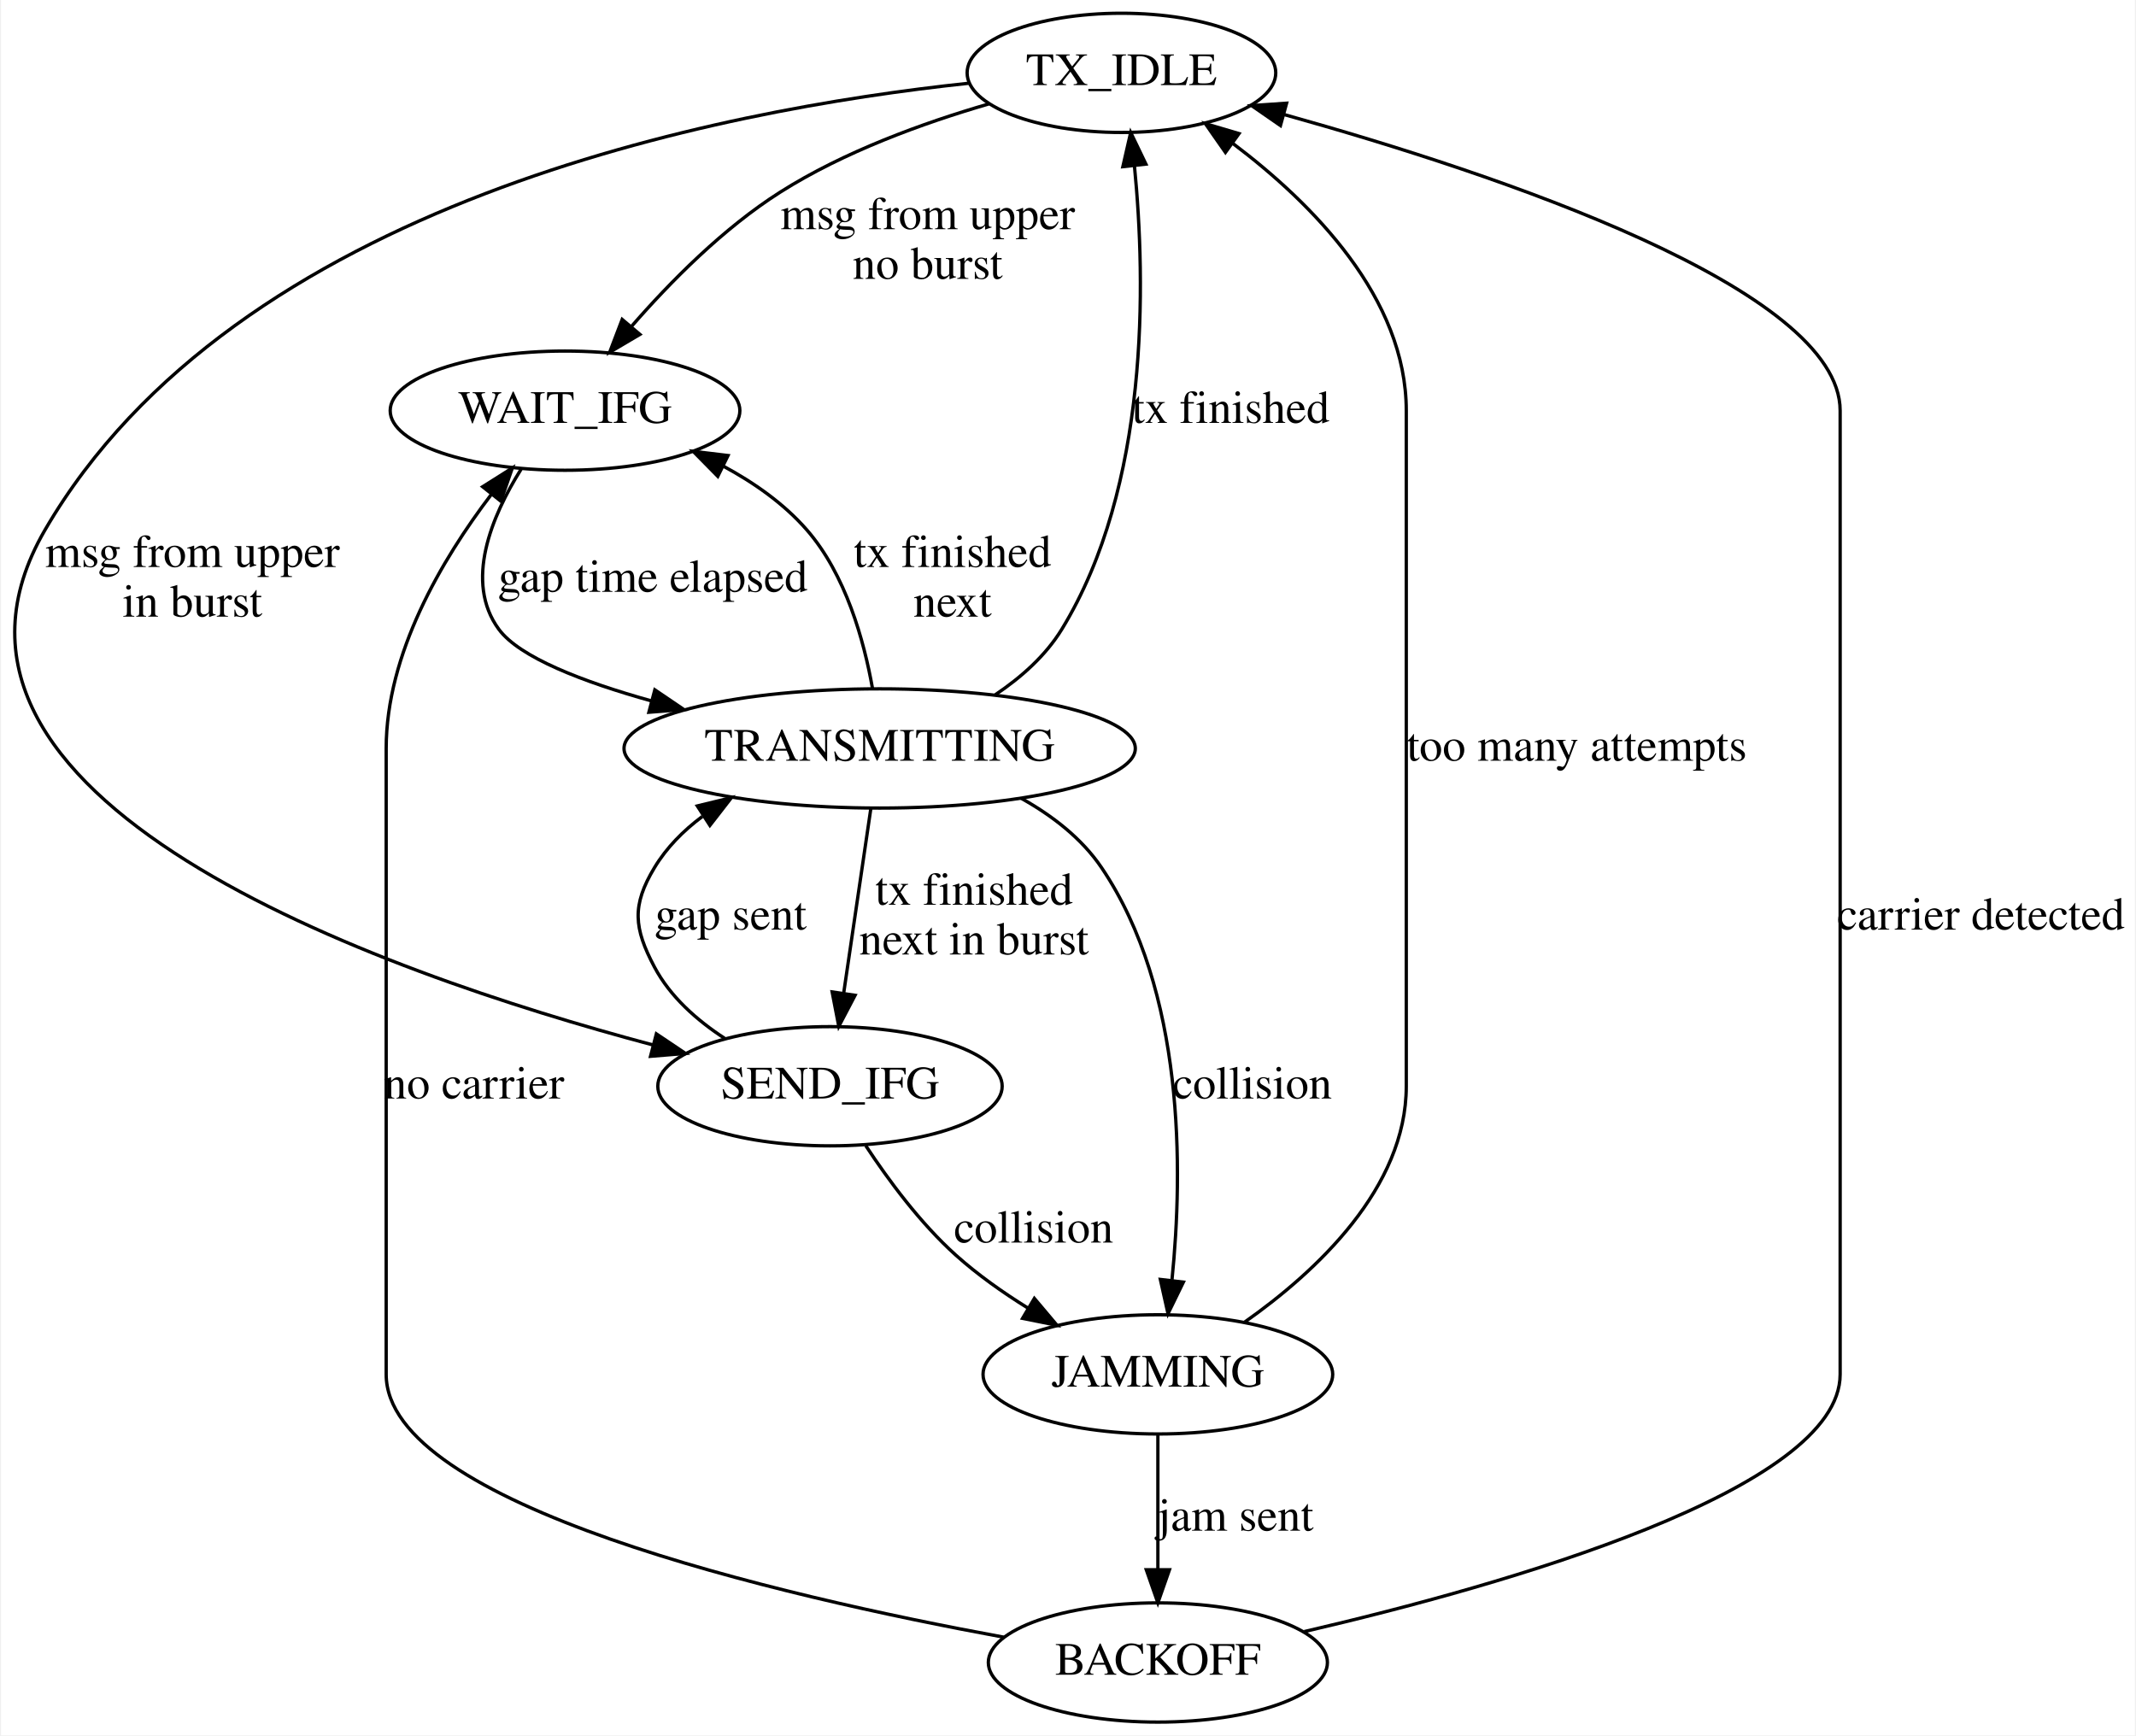
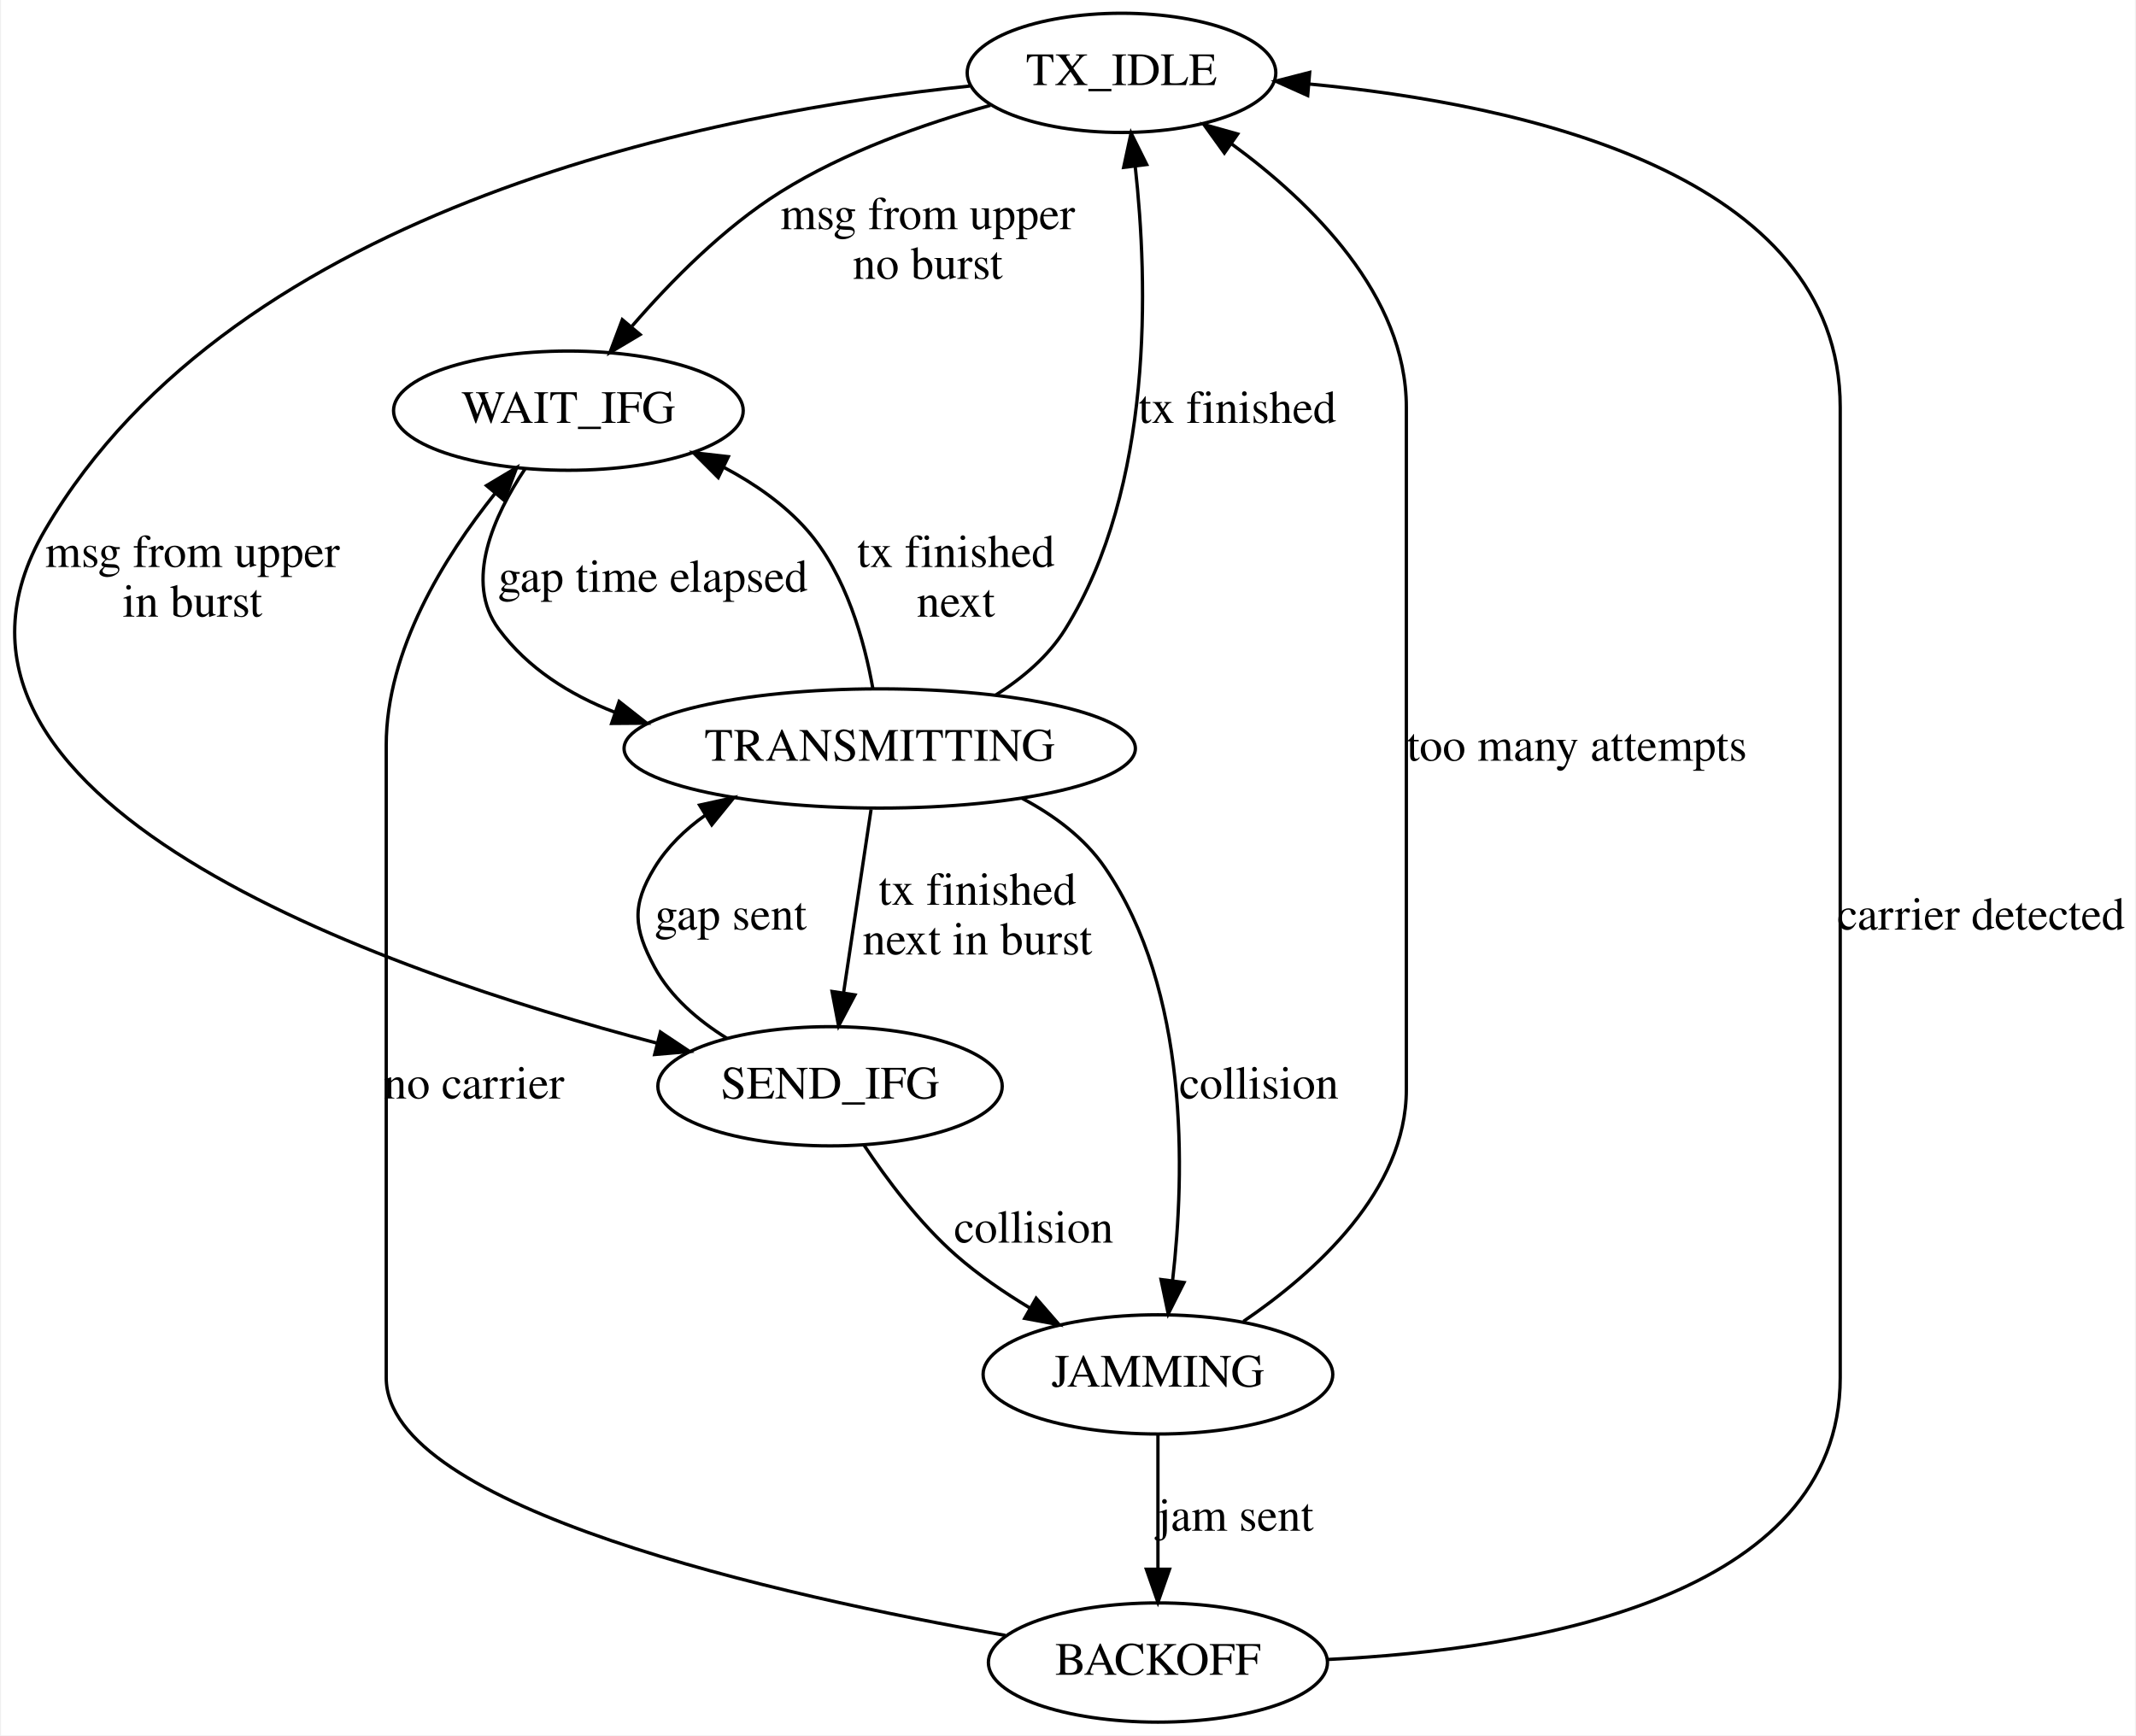
- <svg xmlns="http://www.w3.org/2000/svg" width="288pt" height="234pt" viewBox="0.00 0.00 288.00 234.23">
-   <g id="graph0" class="graph" transform="scale(.447 .447) rotate(0) translate(4 520)">
-     <polygon fill="#ffffff" stroke="transparent" points="-4,4 -4,-520 640.284,-520 640.284,4 -4,4" />
+ <svg xmlns="http://www.w3.org/2000/svg" width="288pt" height="234pt" viewBox="0.00 0.00 288.00 234.22">
+   <g id="graph0" class="graph" transform="scale(0.446991 0.446991) rotate(0) translate(4 520)">
+     <polygon fill="white" stroke="none" points="-4,4 -4,-520 640.308,-520 640.308,4 -4,4" />
    <g id="node1" class="node">
-       <ellipse fill="none" stroke="#000000" cx="334.284" cy="-498" rx="46.593" ry="18" />
-       <text text-anchor="middle" x="334.284" y="-494.3" font-family="Times,serif" font-size="14.00" fill="#000000">TX_IDLE</text>
+       <ellipse fill="none" stroke="black" cx="334.308" cy="-498" rx="46.593" ry="18" />
+       <text text-anchor="middle" x="334.308" y="-494.3" font-family="Times,serif" font-size="14.00">TX_IDLE</text>
    </g>
    <g id="node2" class="node">
-       <ellipse fill="none" stroke="#000000" cx="166.284" cy="-396" rx="52.791" ry="18" />
-       <text text-anchor="middle" x="166.284" y="-392.3" font-family="Times,serif" font-size="14.00" fill="#000000">WAIT_IFG</text>
+       <ellipse fill="none" stroke="black" cx="167.308" cy="-396" rx="52.791" ry="18" />
+       <text text-anchor="middle" x="167.308" y="-392.3" font-family="Times,serif" font-size="14.00">WAIT_IFG</text>
    </g>
    <g id="edge2" class="edge">
-       <path fill="none" stroke="#000000" d="M294.221,-488.613C274.319,-482.834 250.487,-474.164 231.284,-462 214.135,-451.137 198.095,-434.941 186.239,-421.311" />
-       <polygon fill="#000000" stroke="#000000" points="188.891,-419.026 179.765,-413.643 183.542,-423.542 188.891,-419.026" />
-       <text text-anchor="middle" x="275.784" y="-450.8" font-family="Times,serif" font-size="14.00" fill="#000000">msg from upper</text>
-       <text text-anchor="middle" x="275.784" y="-435.8" font-family="Times,serif" font-size="14.00" fill="#000000">no burst</text>
+       <path fill="none" stroke="black" d="M294.737,-488.199C274.735,-482.629 250.665,-474.146 231.308,-462 214.2,-451.266 198.254,-435.095 186.559,-421.569" />
+       <polygon fill="black" stroke="black" points="188.957,-418.981 179.853,-413.56 183.59,-423.475 188.957,-418.981" />
+       <text text-anchor="middle" x="275.808" y="-450.8" font-family="Times,serif" font-size="14.00">msg from upper</text>
+       <text text-anchor="middle" x="275.808" y="-435.8" font-family="Times,serif" font-size="14.00">no burst</text>
    </g>
    <g id="node3" class="node">
-       <ellipse fill="none" stroke="#000000" cx="246.284" cy="-192" rx="51.991" ry="18" />
-       <text text-anchor="middle" x="246.284" y="-188.3" font-family="Times,serif" font-size="14.00" fill="#000000">SEND_IFG</text>
+       <ellipse fill="none" stroke="black" cx="246.308" cy="-192" rx="51.991" ry="18" />
+       <text text-anchor="middle" x="246.308" y="-188.3" font-family="Times,serif" font-size="14.00">SEND_IFG</text>
    </g>
    <g id="edge1" class="edge">
-       <path fill="none" stroke="#000000" d="M288.142,-494.858C212.991,-486.894 66.779,-458.814 9.284,-360 -38,-278.733 109.261,-226.736 192.801,-204.475" />
-       <polygon fill="#000000" stroke="#000000" points="193.861,-207.816 202.656,-201.908 192.096,-201.042 193.861,-207.816" />
-       <text text-anchor="middle" x="53.784" y="-348.8" font-family="Times,serif" font-size="14.00" fill="#000000">msg from upper</text>
-       <text text-anchor="middle" x="53.784" y="-333.8" font-family="Times,serif" font-size="14.00" fill="#000000">in burst</text>
+       <path fill="none" stroke="black" d="M288.502,-494.018C213.492,-486.309 67.037,-458.708 9.308,-360 -38.308,-278.583 110.76,-226.881 194.092,-205.014" />
+       <polygon fill="black" stroke="black" points="195.095,-208.37 203.911,-202.495 193.355,-201.59 195.095,-208.37" />
+       <text text-anchor="middle" x="53.808" y="-348.8" font-family="Times,serif" font-size="14.00">msg from upper</text>
+       <text text-anchor="middle" x="53.808" y="-333.8" font-family="Times,serif" font-size="14.00">in burst</text>
    </g>
    <g id="node4" class="node">
-       <ellipse fill="none" stroke="#000000" cx="261.284" cy="-294" rx="77.187" ry="18" />
-       <text text-anchor="middle" x="261.284" y="-290.3" font-family="Times,serif" font-size="14.00" fill="#000000">TRANSMITTING</text>
+       <ellipse fill="none" stroke="black" cx="261.308" cy="-294" rx="77.187" ry="18" />
+       <text text-anchor="middle" x="261.308" y="-290.3" font-family="Times,serif" font-size="14.00">TRANSMITTING</text>
    </g>
    <g id="edge3" class="edge">
-       <path fill="none" stroke="#000000" d="M153.007,-378.296C144.116,-364.107 135.792,-344.279 146.284,-330 152.515,-321.521 171.606,-314.147 192.488,-308.318" />
-       <polygon fill="#000000" stroke="#000000" points="193.4,-311.697 202.169,-305.751 191.606,-304.931 193.4,-311.697" />
-       <text text-anchor="middle" x="192.784" y="-341.3" font-family="Times,serif" font-size="14.00" fill="#000000">gap time elapsed</text>
+       <path fill="none" stroke="black" d="M154.227,-378.427C144.869,-364.417 135.647,-344.388 146.308,-330 155.04,-318.215 167.645,-310.263 181.338,-304.927" />
+       <polygon fill="black" stroke="black" points="182.629,-308.185 190.958,-301.637 180.364,-301.562 182.629,-308.185" />
+       <text text-anchor="middle" x="192.808" y="-341.3" font-family="Times,serif" font-size="14.00">gap time elapsed</text>
    </g>
    <g id="edge4" class="edge">
-       <path fill="none" stroke="#000000" d="M214.518,-206.439C206.088,-211.92 198.022,-219.055 193.284,-228 187.044,-239.783 186.407,-246.577 193.284,-258 196.942,-264.074 202.005,-269.177 207.735,-273.45" />
-       <polygon fill="#000000" stroke="#000000" points="206.224,-276.641 216.521,-279.134 210.026,-270.764 206.224,-276.641" />
-       <text text-anchor="middle" x="216.284" y="-239.3" font-family="Times,serif" font-size="14.00" fill="#000000">gap sent</text>
+       <path fill="none" stroke="black" d="M215.119,-206.515C206.49,-211.881 198.167,-218.969 193.308,-228 186.991,-239.742 186.365,-246.617 193.308,-258 197.159,-264.312 202.551,-269.535 208.634,-273.842" />
+       <polygon fill="black" stroke="black" points="206.925,-276.9 217.275,-279.166 210.597,-270.941 206.925,-276.9" />
+       <text text-anchor="middle" x="216.308" y="-239.3" font-family="Times,serif" font-size="14.00">gap sent</text>
    </g>
    <g id="node5" class="node">
-       <ellipse fill="none" stroke="#000000" cx="345.284" cy="-105" rx="52.791" ry="18" />
-       <text text-anchor="middle" x="345.284" y="-101.3" font-family="Times,serif" font-size="14.00" fill="#000000">JAMMING</text>
+       <ellipse fill="none" stroke="black" cx="345.308" cy="-105" rx="52.791" ry="18" />
+       <text text-anchor="middle" x="345.308" y="-101.3" font-family="Times,serif" font-size="14.00">JAMMING</text>
    </g>
    <g id="edge5" class="edge">
-       <path fill="none" stroke="#000000" d="M257.078,-174.068C263.973,-163.593 273.605,-150.592 284.284,-141 290.794,-135.153 298.398,-129.775 305.985,-125.057" />
-       <polygon fill="#000000" stroke="#000000" points="307.991,-127.937 314.816,-119.834 304.427,-121.912 307.991,-127.937" />
-       <text text-anchor="middle" x="307.784" y="-144.8" font-family="Times,serif" font-size="14.00" fill="#000000">collision</text>
+       <path fill="none" stroke="black" d="M256.495,-174.327C263.436,-163.891 273.333,-150.644 284.308,-141 291.039,-135.086 298.923,-129.686 306.746,-124.992" />
+       <polygon fill="black" stroke="black" points="308.539,-128 315.489,-120.003 305.069,-121.92 308.539,-128" />
+       <text text-anchor="middle" x="307.808" y="-144.8" font-family="Times,serif" font-size="14.00">collision</text>
    </g>
    <g id="edge6" class="edge">
-       <path fill="none" stroke="#000000" d="M296.203,-310.222C304.003,-315.455 311.401,-322.017 316.284,-330 342.71,-373.2 341.68,-434.538 338.208,-469.903" />
-       <polygon fill="#000000" stroke="#000000" points="334.712,-469.669 337.079,-479.996 341.669,-470.447 334.712,-469.669" />
-       <text text-anchor="middle" x="367.284" y="-392.3" font-family="Times,serif" font-size="14.00" fill="#000000">tx finished</text>
+       <path fill="none" stroke="black" d="M296.284,-310.096C304.44,-315.246 312.219,-321.824 317.308,-330 344.107,-373.049 342.33,-434.728 338.442,-469.824" />
+       <polygon fill="black" stroke="black" points="334.961,-469.457 337.197,-479.813 341.907,-470.323 334.961,-469.457" />
+       <text text-anchor="middle" x="369.308" y="-392.3" font-family="Times,serif" font-size="14.00">tx finished</text>
    </g>
    <g id="edge8" class="edge">
-       <path fill="none" stroke="#000000" d="M259.115,-312.135C256.551,-326.574 251.034,-346.528 239.284,-360 232.387,-367.909 223.347,-374.259 213.99,-379.289" />
-       <polygon fill="#000000" stroke="#000000" points="212.412,-376.164 204.98,-383.714 215.499,-382.447 212.412,-376.164" />
-       <text text-anchor="middle" x="283.284" y="-348.8" font-family="Times,serif" font-size="14.00" fill="#000000">tx finished</text>
-       <text text-anchor="middle" x="283.284" y="-333.8" font-family="Times,serif" font-size="14.00" fill="#000000">next</text>
+       <path fill="none" stroke="black" d="M259.244,-312.023C256.719,-326.314 251.202,-346.503 239.308,-360 232.485,-367.743 223.563,-373.938 214.334,-378.833" />
+       <polygon fill="black" stroke="black" points="212.554,-375.805 205.069,-383.303 215.596,-382.11 212.554,-375.805" />
+       <text text-anchor="middle" x="284.308" y="-348.8" font-family="Times,serif" font-size="14.00">tx finished</text>
+       <text text-anchor="middle" x="284.308" y="-333.8" font-family="Times,serif" font-size="14.00">next</text>
    </g>
    <g id="edge7" class="edge">
-       <path fill="none" stroke="#000000" d="M258.603,-275.764C256.331,-260.317 253.037,-237.915 250.426,-220.164" />
-       <polygon fill="#000000" stroke="#000000" points="253.861,-219.462 248.943,-210.078 246.935,-220.481 253.861,-219.462" />
-       <text text-anchor="middle" x="289.784" y="-246.8" font-family="Times,serif" font-size="14.00" fill="#000000">tx finished</text>
-       <text text-anchor="middle" x="289.784" y="-231.8" font-family="Times,serif" font-size="14.00" fill="#000000">next in burst</text>
+       <path fill="none" stroke="black" d="M258.695,-275.581C256.415,-260.382 253.068,-238.067 250.428,-220.464" />
+       <polygon fill="black" stroke="black" points="253.836,-219.589 248.891,-210.219 246.913,-220.628 253.836,-219.589" />
+       <text text-anchor="middle" x="290.808" y="-246.8" font-family="Times,serif" font-size="14.00">tx finished</text>
+       <text text-anchor="middle" x="290.808" y="-231.8" font-family="Times,serif" font-size="14.00">next in burst</text>
    </g>
    <g id="edge9" class="edge">
-       <path fill="none" stroke="#000000" d="M304.012,-278.956C313.39,-273.721 322.296,-266.863 328.284,-258 353.423,-220.795 352.887,-166.526 349.55,-133.615" />
-       <polygon fill="#000000" stroke="#000000" points="352.984,-132.852 348.343,-123.328 346.032,-133.668 352.984,-132.852" />
-       <text text-anchor="middle" x="373.784" y="-188.3" font-family="Times,serif" font-size="14.00" fill="#000000">collision</text>
+       <path fill="none" stroke="black" d="M304.325,-278.925C313.972,-273.805 323.159,-266.985 329.308,-258 354.755,-220.817 353.484,-166.086 349.743,-133.446" />
+       <polygon fill="black" stroke="black" points="353.181,-132.742 348.414,-123.28 346.24,-133.649 353.181,-132.742" />
+       <text text-anchor="middle" x="375.808" y="-188.3" font-family="Times,serif" font-size="14.00">collision</text>
    </g>
    <g id="edge11" class="edge">
-       <path fill="none" stroke="#000000" d="M371.516,-120.802C393.144,-136.044 420.284,-161.29 420.284,-192 420.284,-396 420.284,-396 420.284,-396 420.284,-429.98 392.042,-458.512 367.927,-476.68" />
-       <polygon fill="#000000" stroke="#000000" points="365.688,-473.98 359.622,-482.666 369.781,-479.658 365.688,-473.98" />
-       <text text-anchor="middle" x="471.784" y="-290.3" font-family="Times,serif" font-size="14.00" fill="#000000">too many attempts</text>
+       <path fill="none" stroke="black" d="M371.119,-121.008C392.814,-135.77 420.308,-160.496 420.308,-191 420.308,-397 420.308,-397 420.308,-397 420.308,-430.797 391.721,-458.864 367.51,-476.574" />
+       <polygon fill="black" stroke="black" points="365.371,-473.798 359.183,-482.398 369.383,-479.534 365.371,-473.798" />
+       <text text-anchor="middle" x="471.808" y="-290.3" font-family="Times,serif" font-size="14.00">too many attempts</text>
    </g>
    <g id="node6" class="node">
-       <ellipse fill="none" stroke="#000000" cx="345.284" cy="-18" rx="51.191" ry="18" />
-       <text text-anchor="middle" x="345.284" y="-14.3" font-family="Times,serif" font-size="14.00" fill="#000000">BACKOFF</text>
+       <ellipse fill="none" stroke="black" cx="345.308" cy="-18" rx="51.191" ry="18" />
+       <text text-anchor="middle" x="345.308" y="-14.3" font-family="Times,serif" font-size="14.00">BACKOFF</text>
    </g>
    <g id="edge10" class="edge">
-       <path fill="none" stroke="#000000" d="M345.284,-86.974C345.284,-75.192 345.284,-59.561 345.284,-46.158" />
-       <polygon fill="#000000" stroke="#000000" points="348.784,-46.003 345.284,-36.003 341.784,-46.003 348.784,-46.003" />
-       <text text-anchor="middle" x="368.784" y="-57.8" font-family="Times,serif" font-size="14.00" fill="#000000">jam sent</text>
+       <path fill="none" stroke="black" d="M345.308,-86.799C345.308,-75.163 345.308,-59.548 345.308,-46.237" />
+       <polygon fill="black" stroke="black" points="348.808,-46.175 345.308,-36.175 341.808,-46.175 348.808,-46.175" />
+       <text text-anchor="middle" x="368.808" y="-57.8" font-family="Times,serif" font-size="14.00">jam sent</text>
    </g>
    <g id="edge13" class="edge">
-       <path fill="none" stroke="#000000" d="M389.477,-27.329C450.006,-41.403 551.284,-70.157 551.284,-105 551.284,-396 551.284,-396 551.284,-396 551.284,-432.847 447.515,-467.51 383.493,-485.389" />
-       <polygon fill="#000000" stroke="#000000" points="382.297,-482.087 373.582,-488.112 384.151,-488.837 382.297,-482.087" />
-       <text text-anchor="middle" x="593.784" y="-239.3" font-family="Times,serif" font-size="14.00" fill="#000000">carrier detected</text>
+       <path fill="none" stroke="black" d="M396.759,-18.929C457.775,-21.87 551.308,-37.262 551.308,-104 551.308,-397 551.308,-397 551.308,-397 551.308,-467.678 455.182,-488.572 390.886,-494.642" />
+       <polygon fill="black" stroke="black" points="390.528,-491.16 380.86,-495.495 391.121,-498.135 390.528,-491.16" />
+       <text text-anchor="middle" x="593.808" y="-239.3" font-family="Times,serif" font-size="14.00">carrier detected</text>
    </g>
    <g id="edge12" class="edge">
-       <path fill="none" stroke="#000000" d="M298.693,-25.653C230.698,-38.161 112.284,-65.599 112.284,-105 112.284,-294 112.284,-294 112.284,-294 112.284,-322.625 129.101,-351.066 143.965,-370.614" />
-       <polygon fill="#000000" stroke="#000000" points="141.413,-373.029 150.375,-378.68 146.893,-368.674 141.413,-373.029" />
-       <text text-anchor="middle" x="138.784" y="-188.3" font-family="Times,serif" font-size="14.00" fill="#000000">no carrier</text>
+       <path fill="none" stroke="black" d="M299.275,-26.182C231.372,-38.095 112.308,-64.601 112.308,-104 112.308,-295 112.308,-295 112.308,-295 112.308,-323.651 129.856,-351.84 145.128,-370.949" />
+       <polygon fill="black" stroke="black" points="142.597,-373.377 151.694,-378.807 147.968,-368.889 142.597,-373.377" />
+       <text text-anchor="middle" x="138.808" y="-188.3" font-family="Times,serif" font-size="14.00">no carrier</text>
    </g>
  </g>
</svg>
